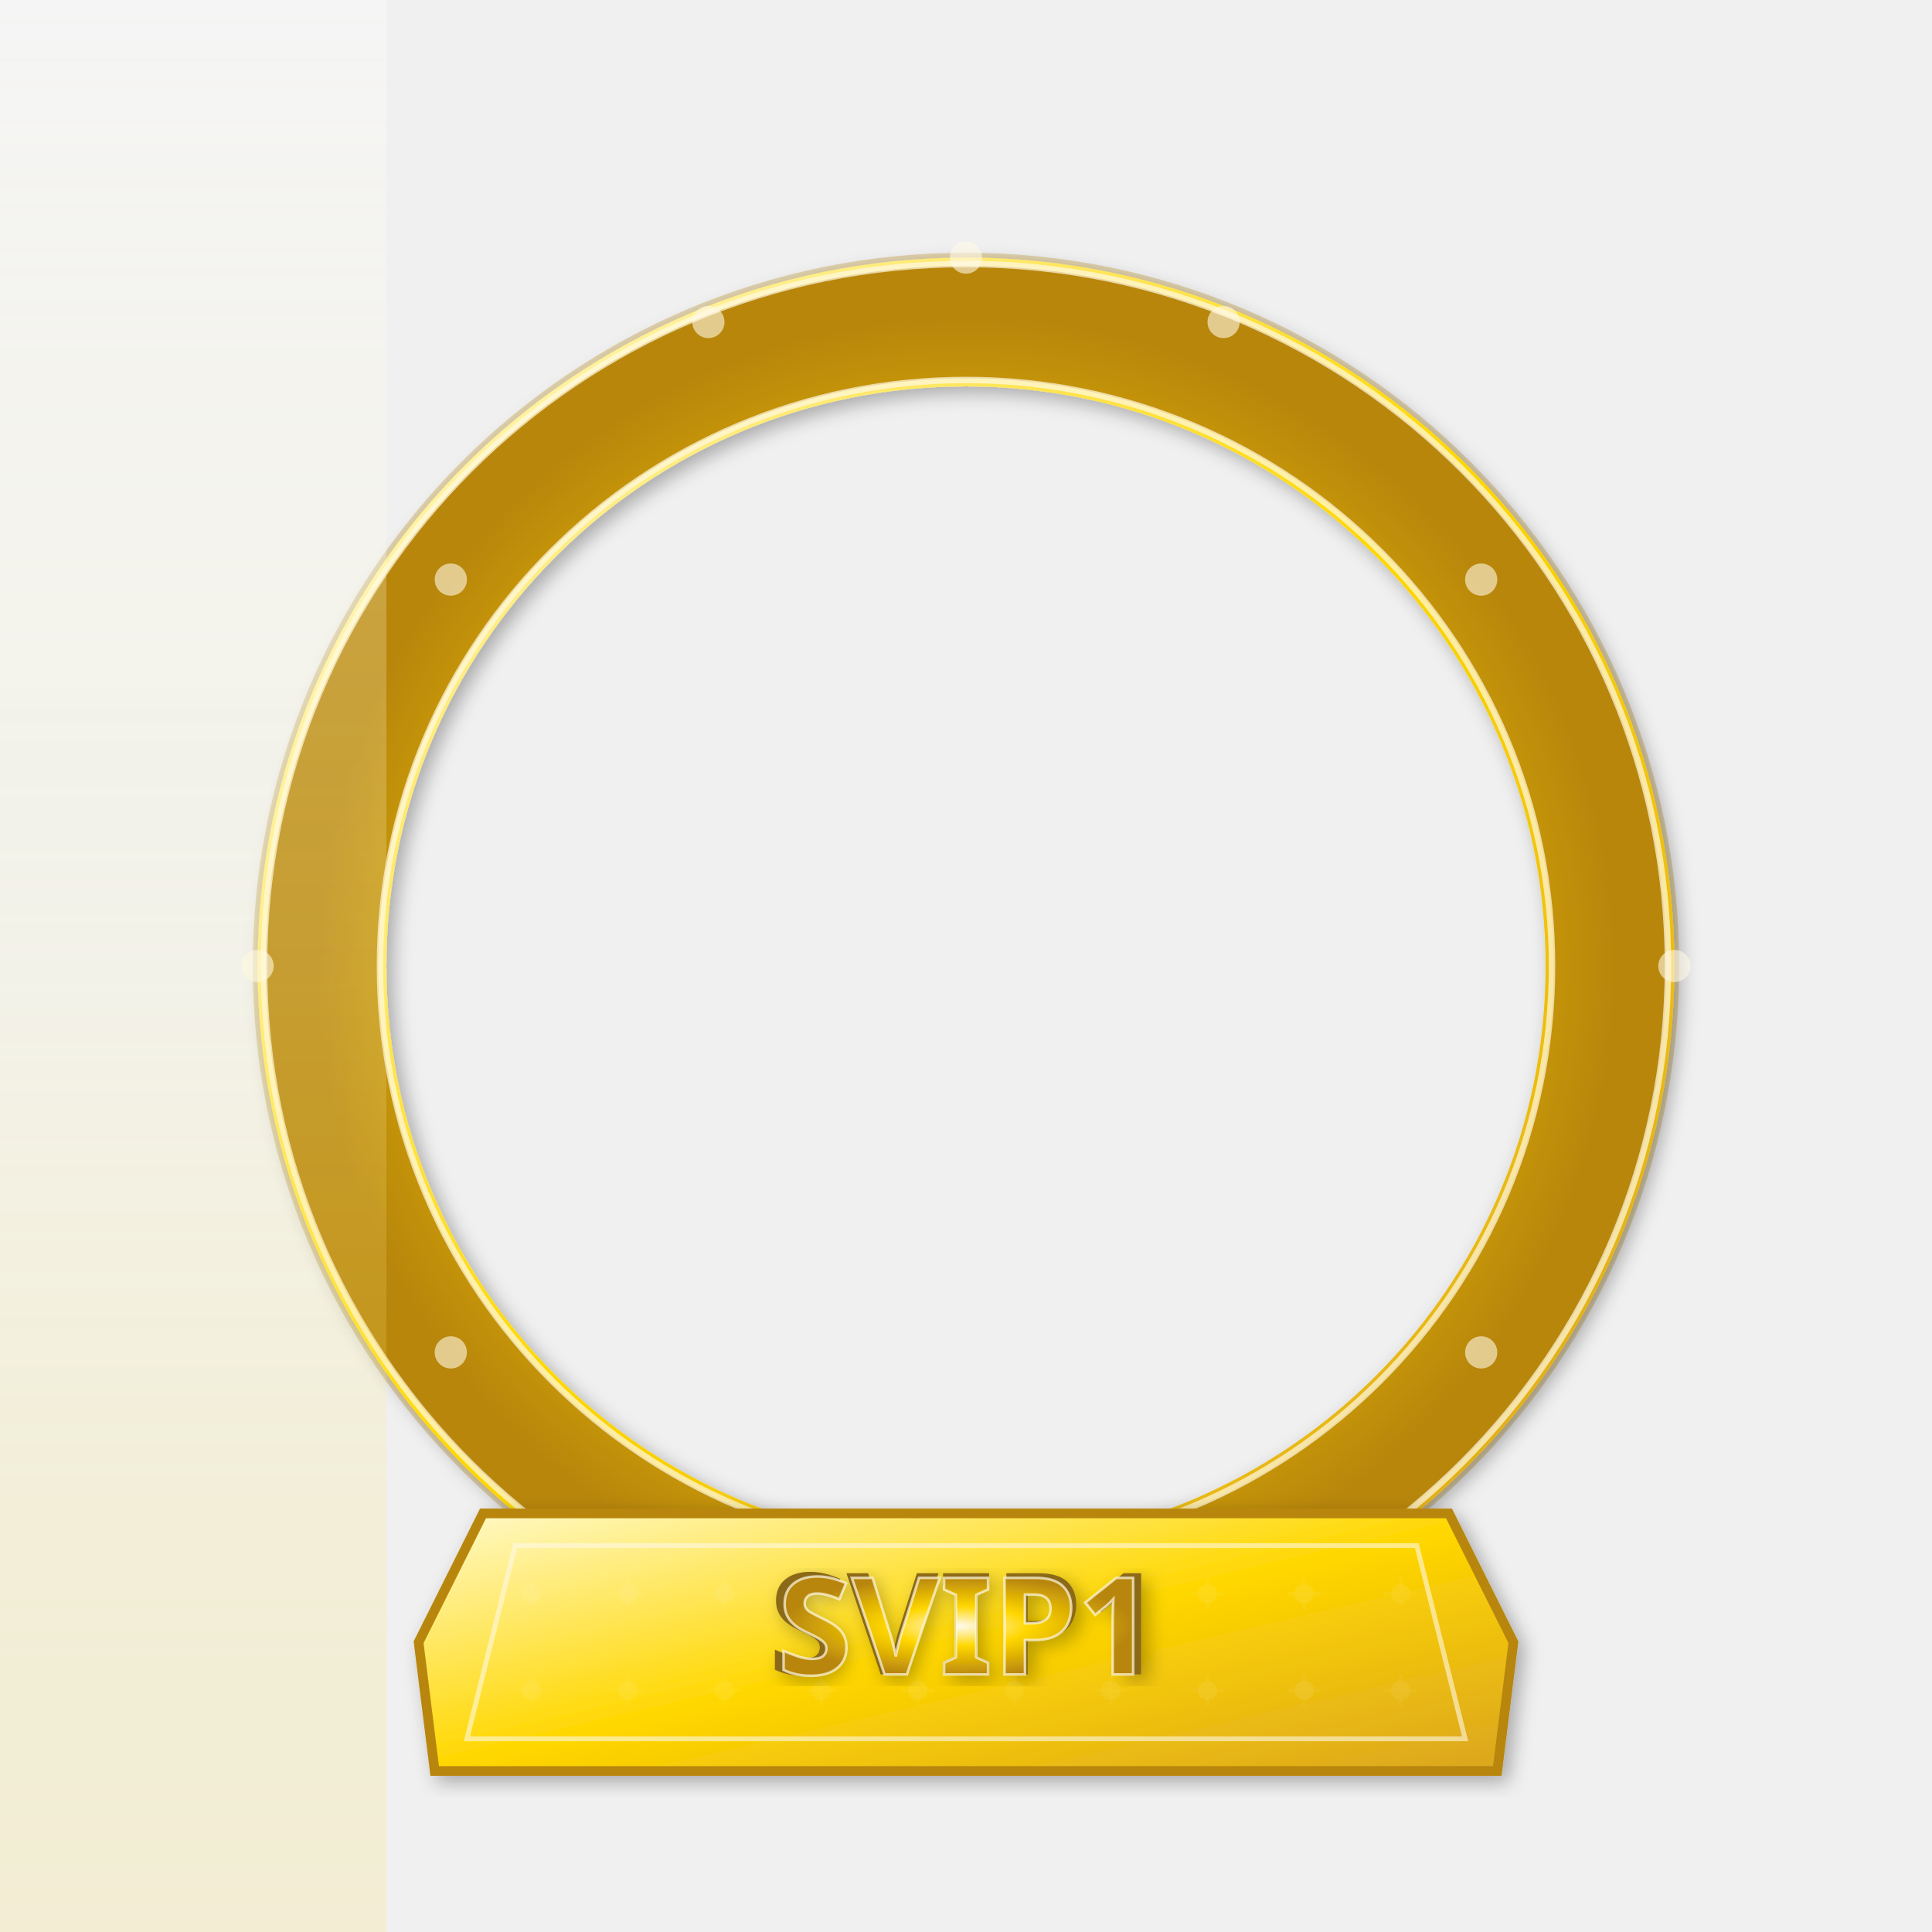
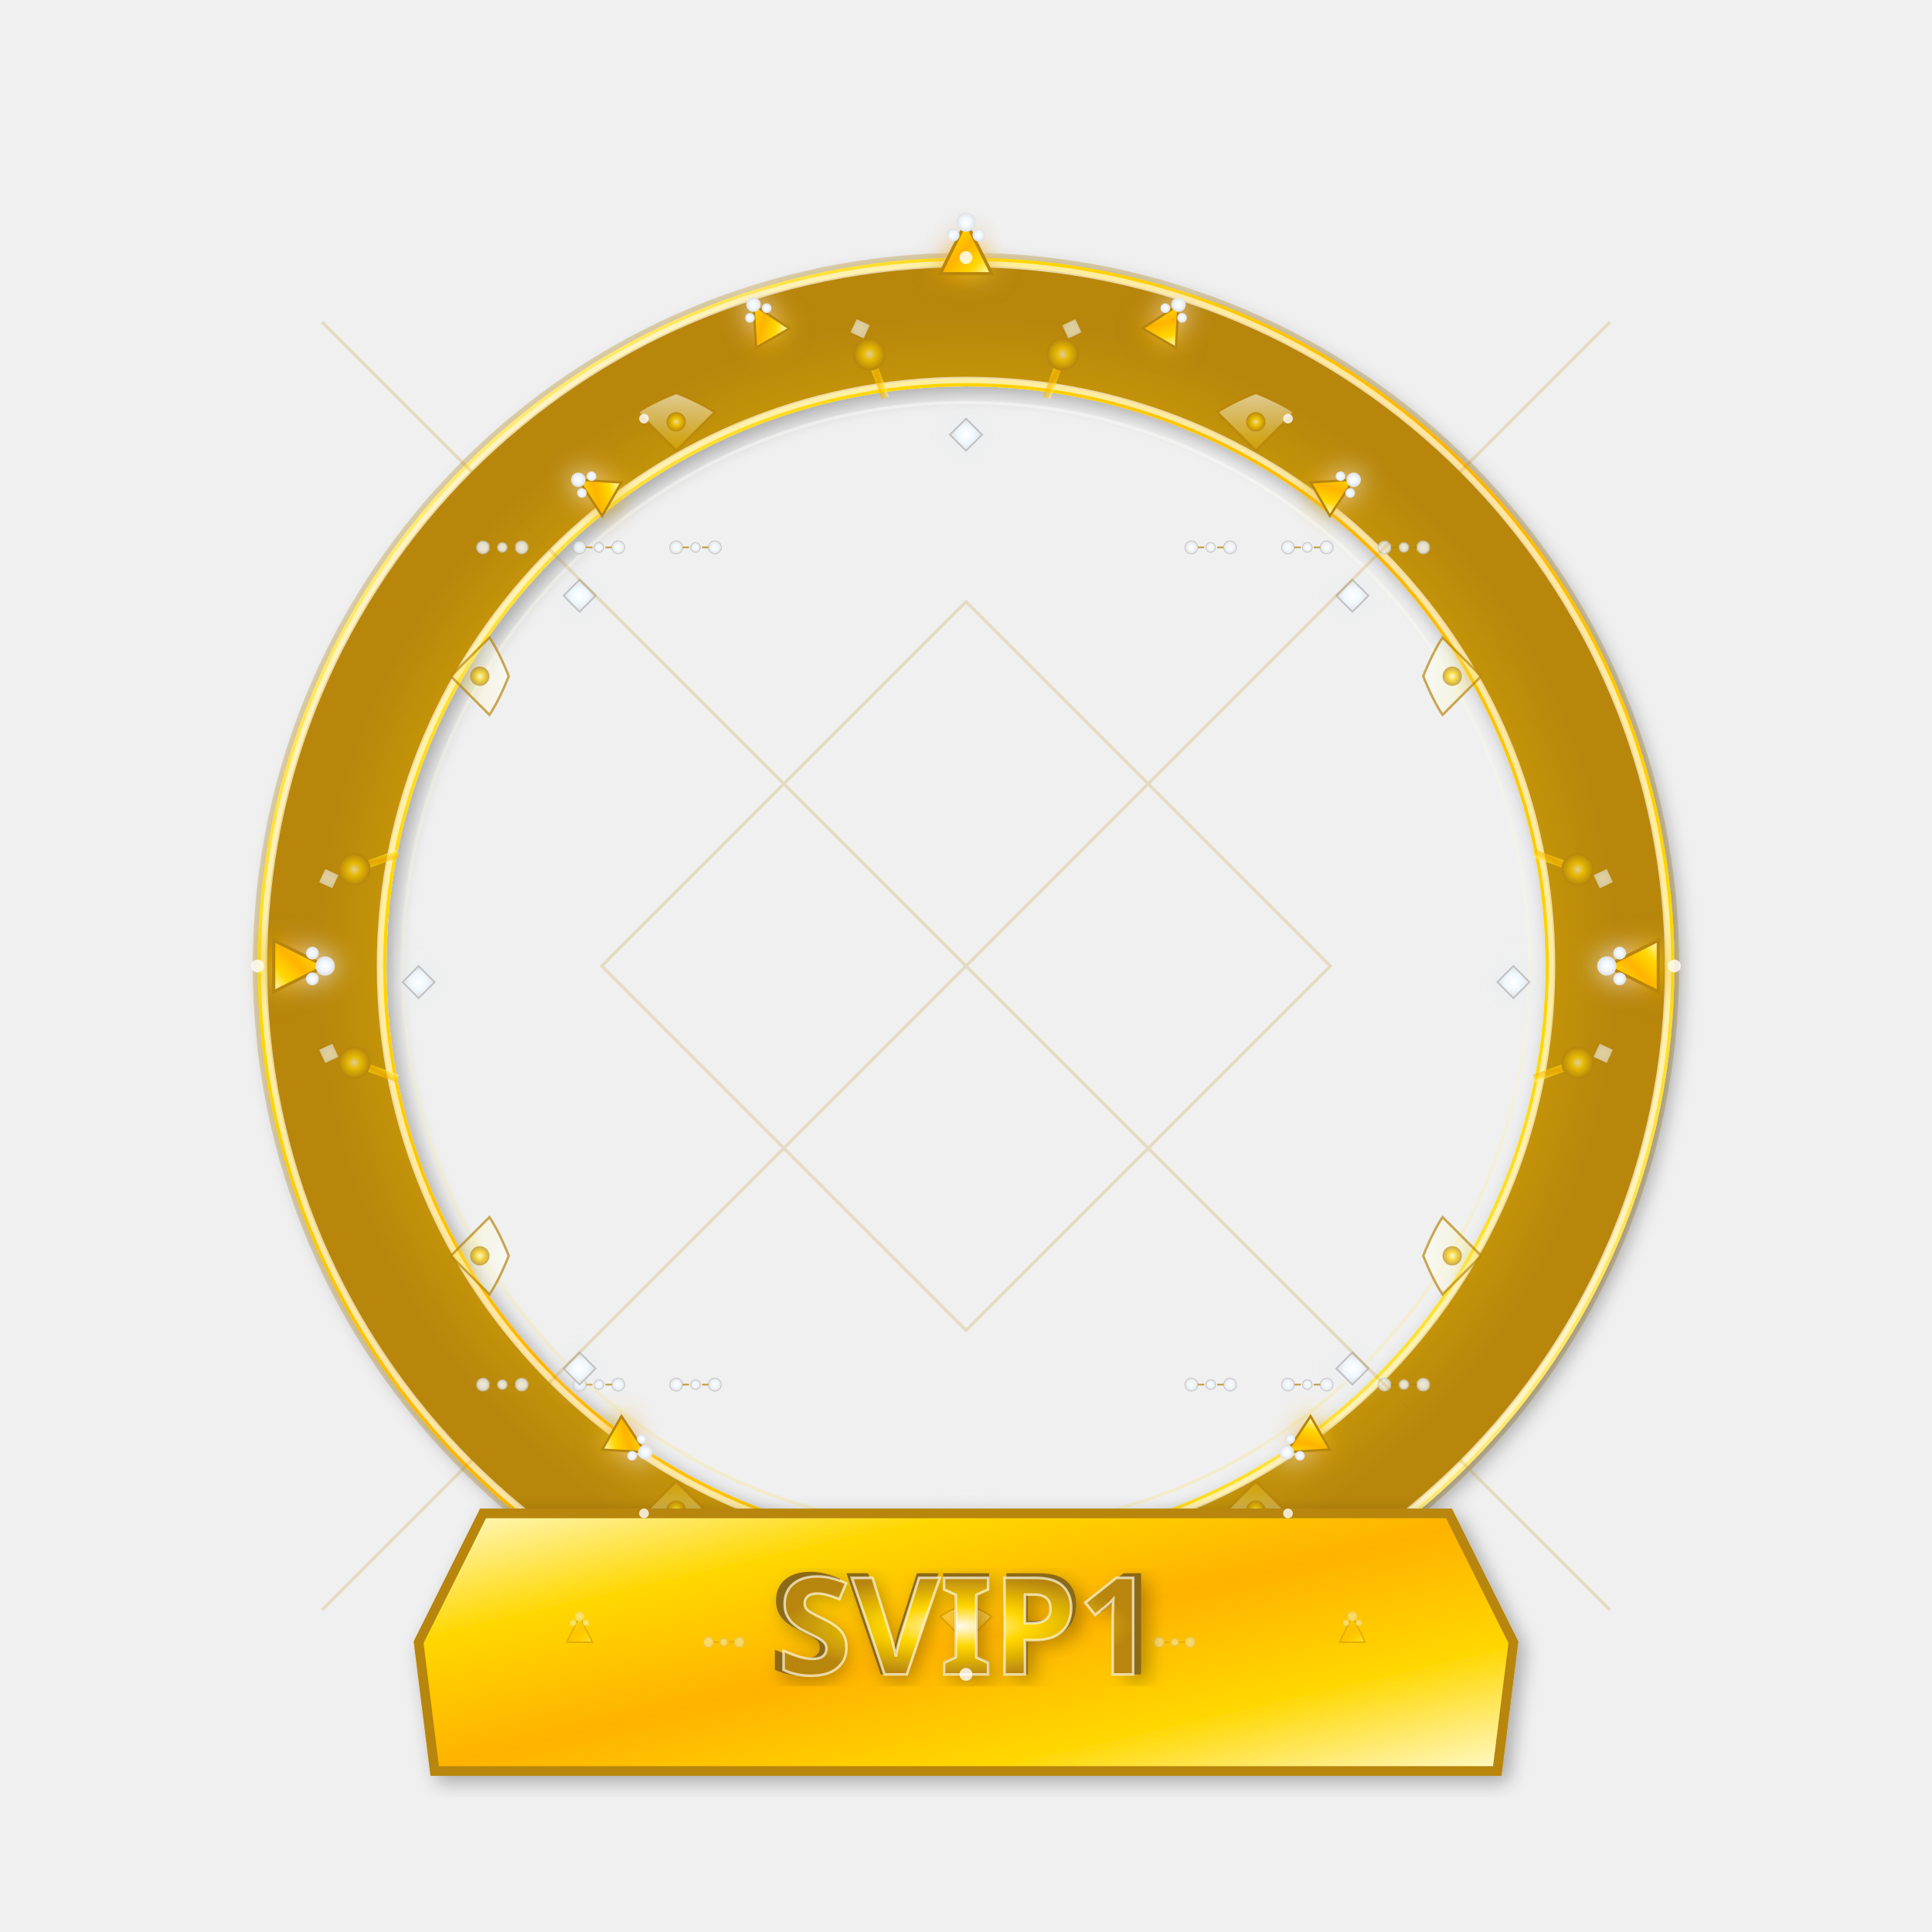
<svg xmlns="http://www.w3.org/2000/svg" width="600" height="600" viewBox="0 0 600 600" fill="none">
  <defs>
-     <linearGradient id="goldGradient1" x1="0" y1="0" x2="1" y2="1">
+     <linearGradient id="imperialGold" x1="0" y1="0" x2="1" y2="1">
      <stop offset="0%" stop-color="#fffacd" />
-       <stop offset="50%" stop-color="#ffd700" />
-       <stop offset="100%" stop-color="#daa520" />
+       <stop offset="25%" stop-color="#ffd700" />
+       <stop offset="50%" stop-color="#ffb300" />
+       <stop offset="75%" stop-color="#ffd700" />
+       <stop offset="100%" stop-color="#fffacd" />
    </linearGradient>
    <radialGradient id="goldRadial" cx="50%" cy="50%" r="50%">
      <stop offset="0%" stop-color="#fffaf0" />
      <stop offset="40%" stop-color="#ffd700" />
      <stop offset="100%" stop-color="#b8860b" />
    </radialGradient>
-     <linearGradient id="goldShine" x1="0" y1="0" x2="0" y2="1">
+     <radialGradient id="diamondGradient">
+       <stop offset="0%" stop-color="#ffffff" />
+       <stop offset="50%" stop-color="#f0f8ff" />
+       <stop offset="100%" stop-color="#e0e0e0" />
+     </radialGradient>
+     <linearGradient id="baroqueGold" x1="0" y1="0" x2="0" y2="1">
      <stop offset="0%" stop-color="#ffffff" stop-opacity="0.8" />
      <stop offset="50%" stop-color="#fffacd" stop-opacity="0.5" />
      <stop offset="100%" stop-color="#ffd700" stop-opacity="0.3" />
    </linearGradient>
+     <filter id="shadow">
+       <feDropShadow dx="2" dy="2" stdDeviation="3" flood-opacity="0.3" />
+     </filter>
    <filter id="glow">
      <feGaussianBlur stdDeviation="4" result="coloredBlur" />
      <feMerge>
        <feMergeNode in="coloredBlur" />
        <feMergeNode in="SourceGraphic" />
      </feMerge>
    </filter>
-     <filter id="shadow">
-       <feDropShadow dx="2" dy="2" stdDeviation="3" flood-opacity="0.3" />
-     </filter>
-     <pattern id="ornamentPattern" x="0" y="0" width="30" height="30" patternUnits="userSpaceOnUse">
-       <circle cx="15" cy="15" r="3" fill="#fff9e6" opacity="0.4" />
-       <path d="M10,15 L20,15 M15,10 L15,20" stroke="#fff9e6" stroke-width="1" opacity="0.2" />
-     </pattern>
+     <g id="imperialCrown">
+       <path d="M0,-8 L-2,-4 L-4,0 L4,0 L2,-4 Z" fill="url(#imperialGold)" stroke="#b8860b" stroke-width="0.5" />
+       <circle cx="-2" cy="-6" r="1" fill="url(#diamondGradient)" />
+       <circle cx="0" cy="-8" r="1.5" fill="url(#diamondGradient)" />
+       <circle cx="2" cy="-6" r="1" fill="url(#diamondGradient)" />
+     </g>
+     <g id="baroqueOrnament">
+       <path d="M0,0 Q-5,-5 -8,-8 Q-5,-10 0,-12 Q5,-10 8,-8 Q5,-5 0,0" fill="url(#baroqueGold)" stroke="#b8860b" stroke-width="0.5" />
+       <circle cx="0" cy="-6" r="2" fill="url(#goldRadial)" />
+     </g>
+     <g id="diamondChain">
+       <circle cx="0" cy="0" r="2" fill="url(#diamondGradient)" stroke="#c0c0c0" stroke-width="0.3" />
+       <circle cx="6" cy="0" r="1.5" fill="url(#diamondGradient)" stroke="#c0c0c0" stroke-width="0.3" />
+       <circle cx="12" cy="0" r="2" fill="url(#diamondGradient)" stroke="#c0c0c0" stroke-width="0.3" />
+       <path d="M2,0 L4,0 M8,0 L10,0" stroke="#b8860b" stroke-width="0.5" />
+     </g>
+     <g id="imperialScepter">
+       <rect x="-1" y="0" width="2" height="12" fill="url(#imperialGold)" />
+       <circle cx="0" cy="0" r="4" fill="url(#goldRadial)" stroke="#b8860b" stroke-width="0.5" />
+       <path d="M0,-4 L3,-7 L0,-10 L-3,-7 Z" fill="url(#diamondGradient)" stroke="#b8860b" stroke-width="0.5" />
+     </g>
  </defs>
  <circle cx="300" cy="300" r="220" fill="none" stroke="#b8860b" stroke-width="3" opacity="0.3" />
-   <circle cx="300" cy="300" r="200" fill="none" stroke="url(#goldGradient1)" stroke-width="40" filter="url(#shadow)" />
+   <circle cx="300" cy="300" r="200" fill="none" stroke="url(#imperialGold)" stroke-width="40" filter="url(#shadow)" />
  <circle cx="300" cy="300" r="200" fill="none" stroke="url(#goldRadial)" stroke-width="35" />
  <circle cx="300" cy="300" r="218" fill="none" stroke="#fff9e6" stroke-width="2" opacity="0.7" />
  <circle cx="300" cy="300" r="182" fill="none" stroke="#fff9e6" stroke-width="2" opacity="0.7" />
-   <g opacity="0.6">
-     <circle cx="300" cy="80" r="5" fill="#fff9e6" />
-     <circle cx="220" cy="100" r="5" fill="#fff9e6" />
-     <circle cx="380" cy="100" r="5" fill="#fff9e6" />
-     <circle cx="140" cy="180" r="5" fill="#fff9e6" />
-     <circle cx="460" cy="180" r="5" fill="#fff9e6" />
-     <circle cx="80" cy="300" r="5" fill="#fff9e6" />
-     <circle cx="520" cy="300" r="5" fill="#fff9e6" />
-     <circle cx="140" cy="420" r="5" fill="#fff9e6" />
-     <circle cx="460" cy="420" r="5" fill="#fff9e6" />
-     <circle cx="220" cy="500" r="5" fill="#fff9e6" />
-     <circle cx="380" cy="500" r="5" fill="#fff9e6" />
+   <circle cx="300" cy="300" r="175" fill="none" stroke="url(#baroqueGold)" stroke-width="1" opacity="0.5" />
+   <g id="imperialDecorations">
+     <g filter="url(#glow)">
+       <use href="#imperialCrown" transform="translate(300,85) scale(2)" />
+       <use href="#imperialCrown" transform="translate(240,105) scale(1.5) rotate(-30)" />
+       <use href="#imperialCrown" transform="translate(360,105) scale(1.5) rotate(30)" />
+       <use href="#imperialCrown" transform="translate(190,155) scale(1.5) rotate(-60)" />
+       <use href="#imperialCrown" transform="translate(410,155) scale(1.5) rotate(60)" />
+       <use href="#imperialCrown" transform="translate(85,300) scale(2) rotate(90)" />
+       <use href="#imperialCrown" transform="translate(515,300) scale(2) rotate(-90)" />
+       <use href="#imperialCrown" transform="translate(190,445) scale(1.5) rotate(120)" />
+       <use href="#imperialCrown" transform="translate(410,445) scale(1.5) rotate(-120)" />
+       <use href="#imperialCrown" transform="translate(240,495) scale(1.5) rotate(150)" />
+       <use href="#imperialCrown" transform="translate(360,495) scale(1.5) rotate(-150)" />
+       <use href="#imperialCrown" transform="translate(300,515) scale(2) rotate(180)" />
+     </g>
+     <g opacity="0.7">
+       <use href="#baroqueOrnament" transform="translate(210,140) scale(1.5)" />
+       <use href="#baroqueOrnament" transform="translate(390,140) scale(1.5)" />
+       <use href="#baroqueOrnament" transform="translate(140,210) scale(1.5) rotate(90)" />
+       <use href="#baroqueOrnament" transform="translate(460,210) scale(1.5) rotate(-90)" />
+       <use href="#baroqueOrnament" transform="translate(140,390) scale(1.5) rotate(90)" />
+       <use href="#baroqueOrnament" transform="translate(460,390) scale(1.5) rotate(-90)" />
+       <use href="#baroqueOrnament" transform="translate(210,460) scale(1.5) rotate(180)" />
+       <use href="#baroqueOrnament" transform="translate(390,460) scale(1.5) rotate(180)" />
+     </g>
+     <g opacity="0.8">
+       <use href="#diamondChain" transform="translate(150,170)" />
+       <use href="#diamondChain" transform="translate(180,170)" />
+       <use href="#diamondChain" transform="translate(210,170)" />
+       <use href="#diamondChain" transform="translate(370,170)" />
+       <use href="#diamondChain" transform="translate(400,170)" />
+       <use href="#diamondChain" transform="translate(430,170)" />
+       <use href="#diamondChain" transform="translate(150,430)" />
+       <use href="#diamondChain" transform="translate(180,430)" />
+       <use href="#diamondChain" transform="translate(210,430)" />
+       <use href="#diamondChain" transform="translate(370,430)" />
+       <use href="#diamondChain" transform="translate(400,430)" />
+       <use href="#diamondChain" transform="translate(430,430)" />
+     </g>
+     <g opacity="0.6">
+       <use href="#imperialScepter" transform="translate(270,110) scale(1.2) rotate(-20)" />
+       <use href="#imperialScepter" transform="translate(330,110) scale(1.2) rotate(20)" />
+       <use href="#imperialScepter" transform="translate(110,270) scale(1.2) rotate(-110)" />
+       <use href="#imperialScepter" transform="translate(490,270) scale(1.2) rotate(110)" />
+       <use href="#imperialScepter" transform="translate(110,330) scale(1.2) rotate(-70)" />
+       <use href="#imperialScepter" transform="translate(490,330) scale(1.2) rotate(70)" />
+       <use href="#imperialScepter" transform="translate(270,490) scale(1.2) rotate(-160)" />
+       <use href="#imperialScepter" transform="translate(330,490) scale(1.2) rotate(160)" />
+     </g>
+     <g filter="url(#glow)">
+       <path d="M300,130 L305,135 L300,140 L295,135 Z" fill="url(#diamondGradient)" stroke="#c0c0c0" stroke-width="0.5" />
+       <path d="M180,180 L185,185 L180,190 L175,185 Z" fill="url(#diamondGradient)" stroke="#c0c0c0" stroke-width="0.5" />
+       <path d="M420,180 L425,185 L420,190 L415,185 Z" fill="url(#diamondGradient)" stroke="#c0c0c0" stroke-width="0.5" />
+       <path d="M130,300 L135,305 L130,310 L125,305 Z" fill="url(#diamondGradient)" stroke="#c0c0c0" stroke-width="0.5" />
+       <path d="M470,300 L475,305 L470,310 L465,305 Z" fill="url(#diamondGradient)" stroke="#c0c0c0" stroke-width="0.5" />
+       <path d="M180,420 L185,425 L180,430 L175,425 Z" fill="url(#diamondGradient)" stroke="#c0c0c0" stroke-width="0.5" />
+       <path d="M420,420 L425,425 L420,430 L415,425 Z" fill="url(#diamondGradient)" stroke="#c0c0c0" stroke-width="0.5" />
+       <path d="M300,470 L305,475 L300,480 L295,475 Z" fill="url(#diamondGradient)" stroke="#c0c0c0" stroke-width="0.5" />
+     </g>
+   </g>
+   <g opacity="0.2">
+     <path d="M100,100 L500,500 M500,100 L100,500" stroke="#b8860b" stroke-width="1" />
+     <rect x="220" y="220" width="160" height="160" fill="none" stroke="#b8860b" stroke-width="1" transform="rotate(45 300 300)" />
  </g>
  <g filter="url(#shadow)">
-     <path d="M150,470 L450,470 L470,510 L465,550 L135,550 L130,510 Z" fill="url(#goldGradient1)" stroke="#b8860b" stroke-width="3" />
-     <rect x="155" y="475" width="290" height="70" fill="url(#ornamentPattern)" opacity="0.2" />
-     <path d="M160,480 L440,480 L455,540 L145,540 Z" fill="none" stroke="#fff9e6" stroke-width="1.5" opacity="0.6" />
+     <path d="M150,470 L450,470 L470,510 L465,550 L135,550 L130,510 Z" fill="url(#imperialGold)" stroke="#b8860b" stroke-width="3" />
+     <g opacity="0.4">
+       <use href="#imperialCrown" transform="translate(180,510) scale(1)" />
+       <use href="#diamondChain" transform="translate(220,510) scale(0.8)" />
+       <use href="#baroqueOrnament" transform="translate(300,510) scale(1)" />
+       <use href="#diamondChain" transform="translate(360,510) scale(0.8)" />
+       <use href="#imperialCrown" transform="translate(420,510) scale(1)" />
+     </g>
    <text x="300" y="520" text-anchor="middle" fill="#8b6914" font-size="44" font-family="Arial Black" font-weight="bold" filter="url(#shadow)">SVIP1</text>
    <text x="300" y="520" text-anchor="middle" fill="url(#goldRadial)" font-size="42" font-family="Arial Black" font-weight="bold">SVIP1</text>
    <text x="300" y="520" text-anchor="middle" fill="none" stroke="#fff9e6" stroke-width="0.8" font-size="42" font-family="Arial Black" font-weight="bold" opacity="0.7">SVIP1</text>
  </g>
-   <rect x="0" y="0" width="120" height="600" fill="url(#goldShine)" opacity="0.4">
-     <animateTransform attributeName="transform" type="translate" from="-120 0" to="720 0" dur="4s" repeatCount="indefinite" />
-   </rect>
+   <g opacity="0.8">
+     <circle cx="300" cy="80" r="2" fill="#ffffff" />
+     <circle cx="200" cy="130" r="1.5" fill="#ffffff" />
+     <circle cx="400" cy="130" r="1.5" fill="#ffffff" />
+     <circle cx="80" cy="300" r="2" fill="#ffffff" />
+     <circle cx="520" cy="300" r="2" fill="#ffffff" />
+     <circle cx="200" cy="470" r="1.5" fill="#ffffff" />
+     <circle cx="400" cy="470" r="1.5" fill="#ffffff" />
+     <circle cx="300" cy="520" r="2" fill="#ffffff" />
+   </g>
</svg>
